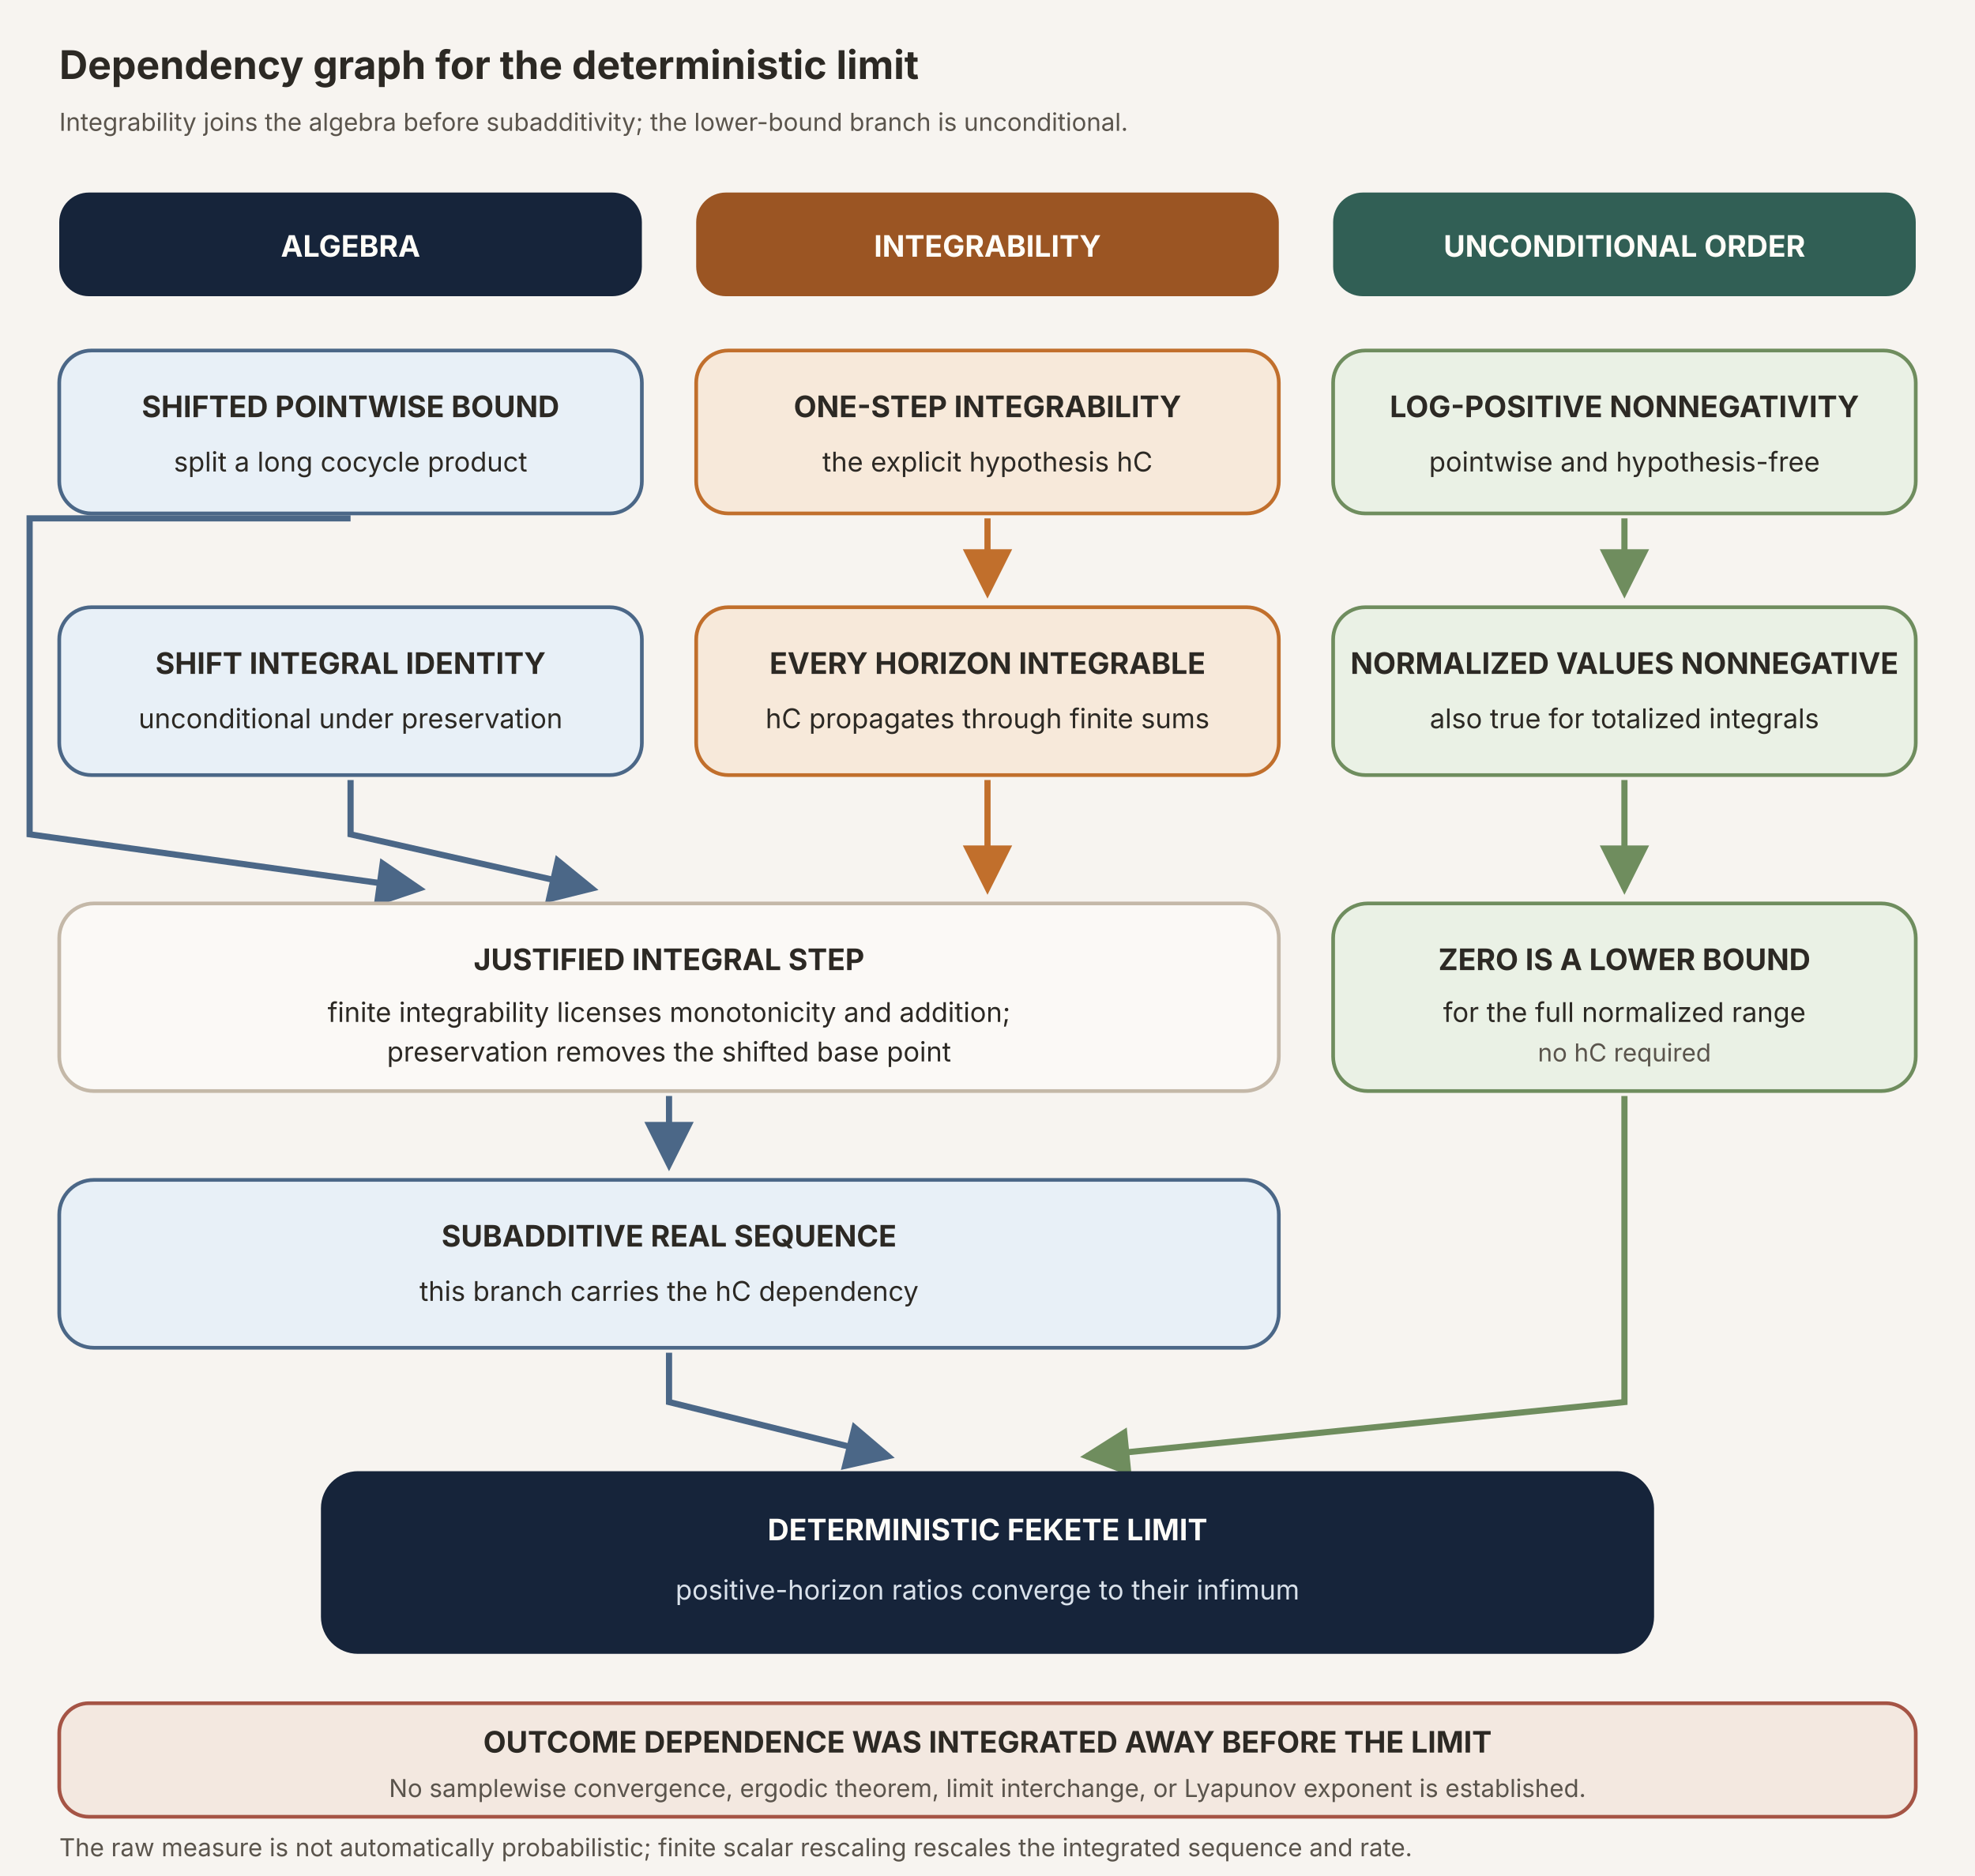
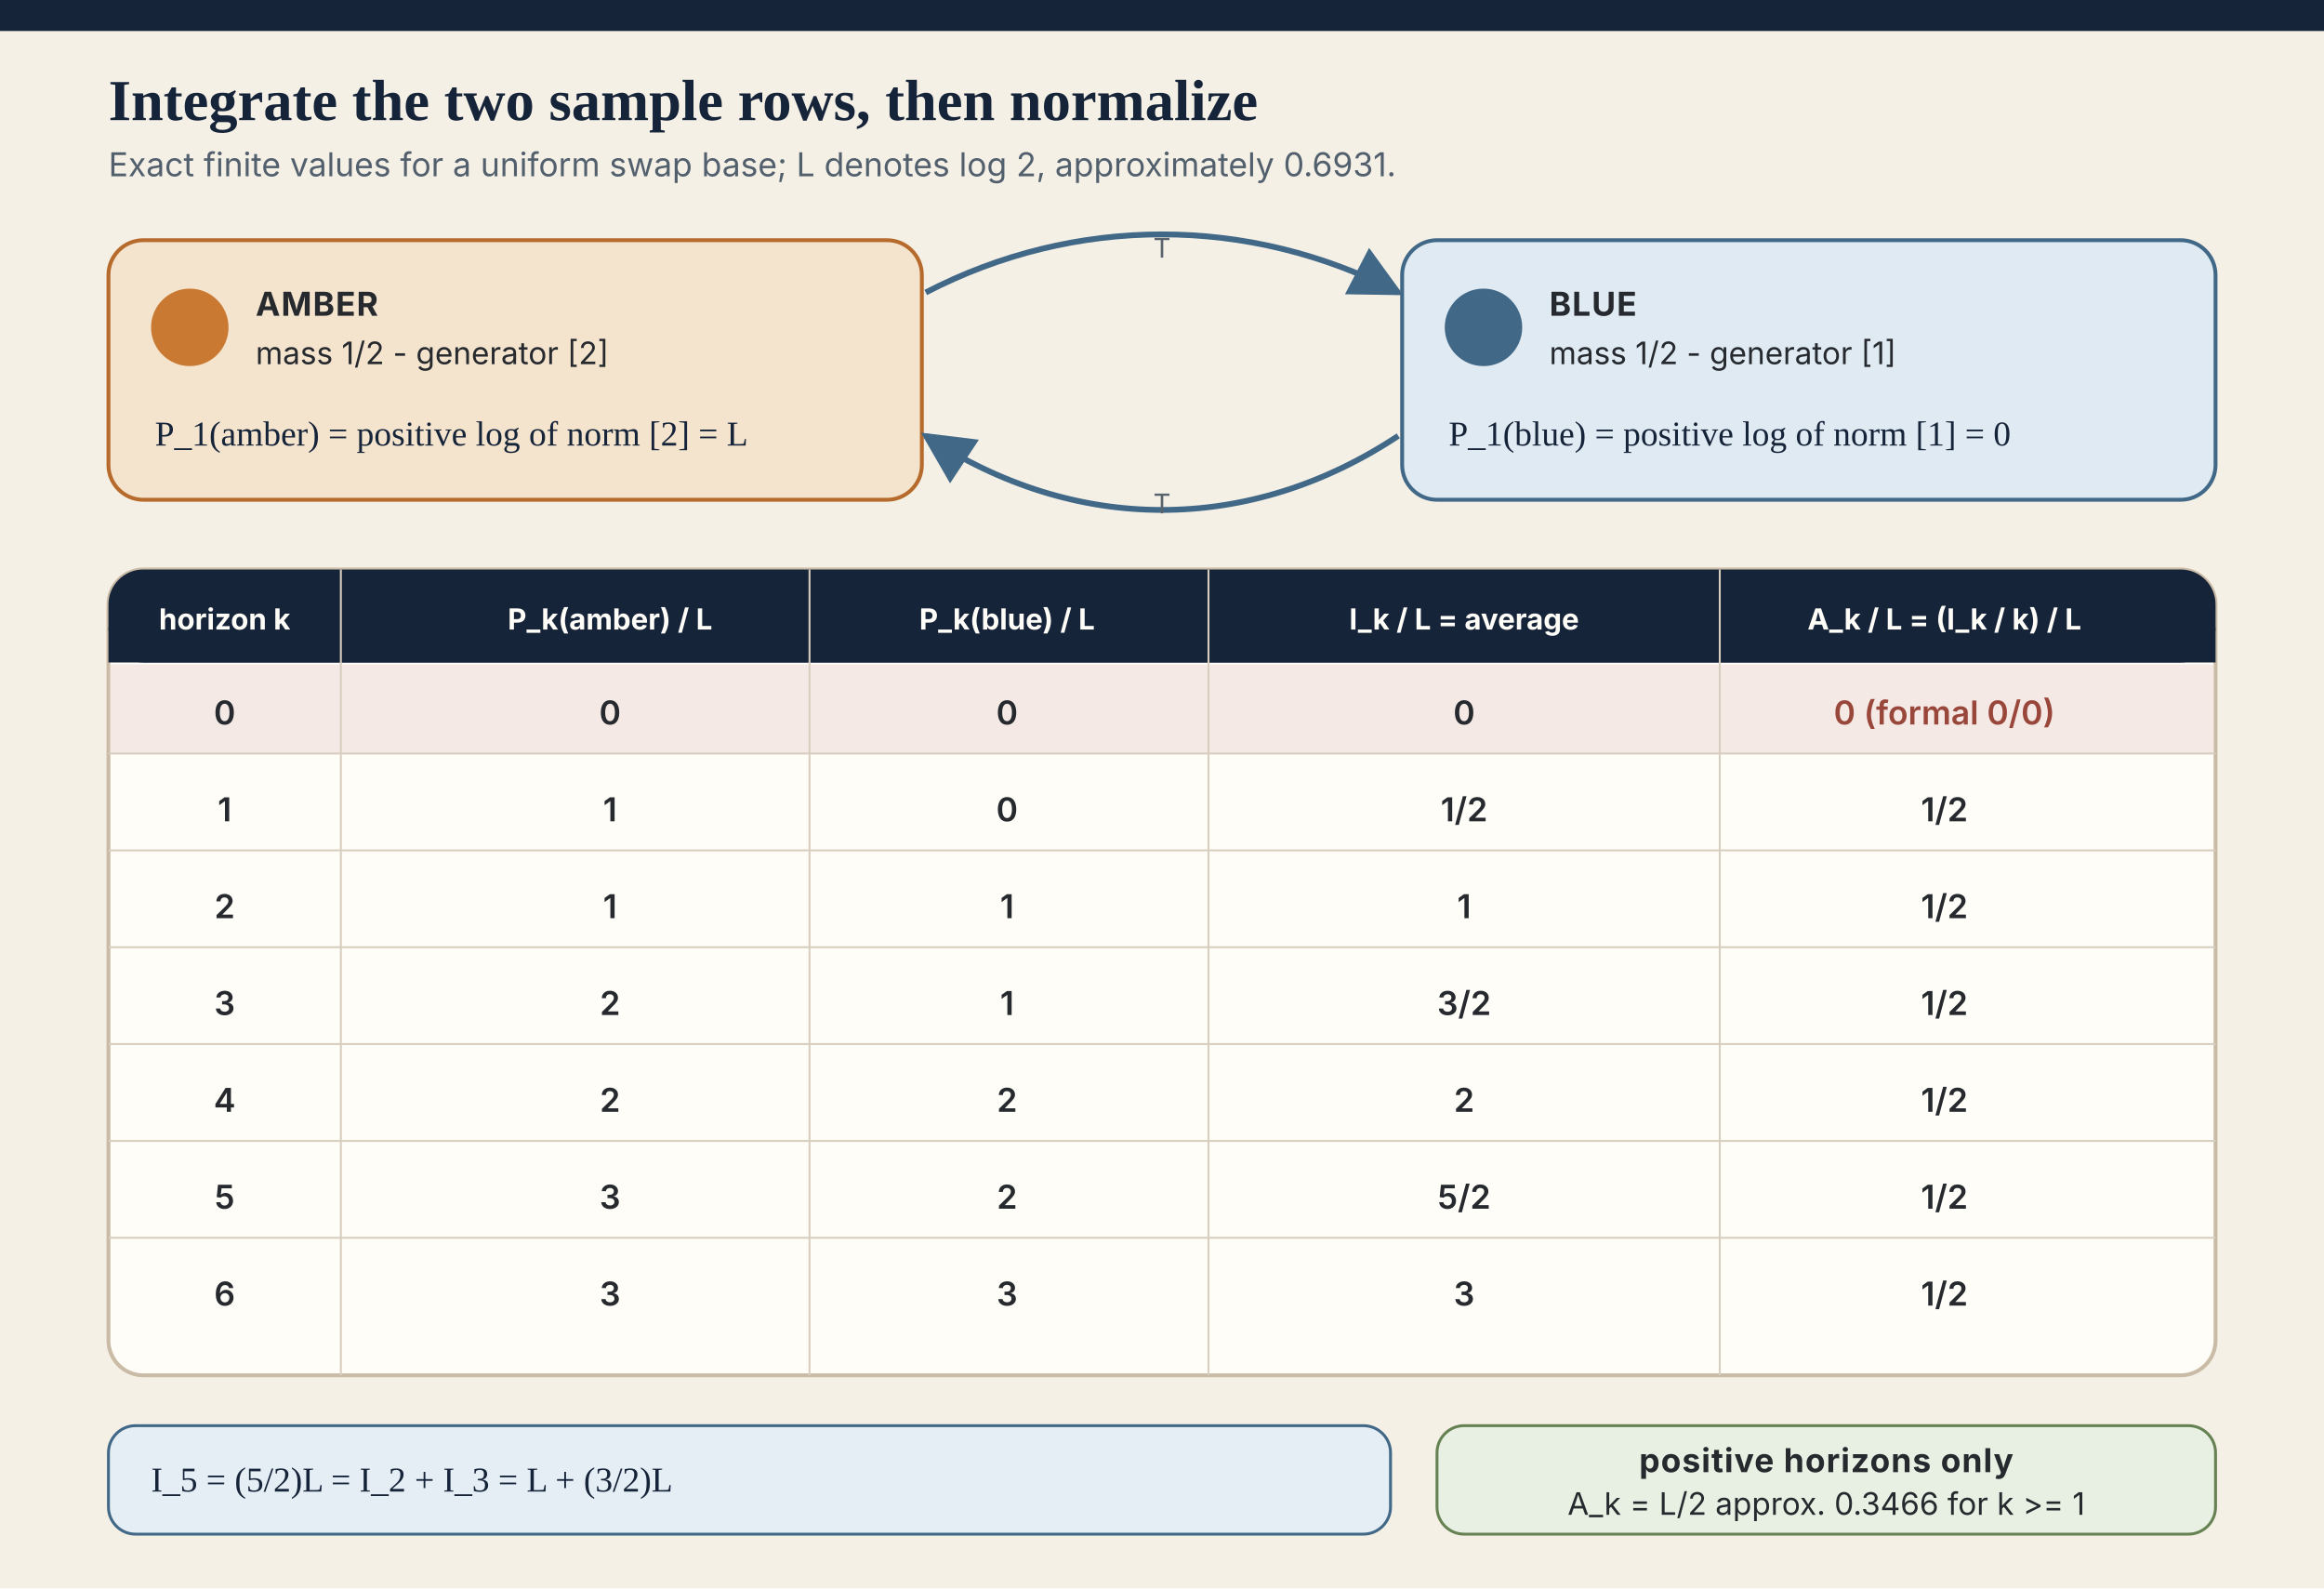
- <svg xmlns="http://www.w3.org/2000/svg" width="800" height="760" viewBox="0 0 800 760" role="img" aria-labelledby="integratedFeketeTitle integratedFeketeDesc">
-   <rect width="800" height="760" fill="#F7F4F0" />
-   <style>
-     .t{font-family:Inter,Arial,Helvetica,sans-serif;fill:#2C2924}
-     .title{font-size:16px;font-weight:700}
-     .h{font-size:12px;font-weight:700}
-     .s{font-size:11px}
-     .m{font-size:10px;fill:#5A544C}
-   </style>
+ <svg xmlns="http://www.w3.org/2000/svg" width="1200" height="820" viewBox="0 0 1200 820" role="img" aria-labelledby="integratedLedgerTitle integratedLedgerDesc">
  <defs>
-     <marker id="integratedFeketeAlgebraArrow" markerWidth="8" markerHeight="8" refX="7" refY="4" orient="auto" markerUnits="strokeWidth">
-       <path d="M0,0 L8,4 L0,8 Z" fill="#4B6787" />
+     <marker id="ledgerArrowBlue" markerWidth="9" markerHeight="9" refX="8" refY="4.5" orient="auto" markerUnits="strokeWidth">
+       <path d="M0,0 L9,4.5 L0,9 Z" fill="#416887" />
    </marker>
-     <marker id="integratedFeketeIntegrabilityArrow" markerWidth="8" markerHeight="8" refX="7" refY="4" orient="auto" markerUnits="strokeWidth">
-       <path d="M0,0 L8,4 L0,8 Z" fill="#C16F2C" />
-     </marker>
-     <marker id="integratedFeketeOrderArrow" markerWidth="8" markerHeight="8" refX="7" refY="4" orient="auto" markerUnits="strokeWidth">
-       <path d="M0,0 L8,4 L0,8 Z" fill="#6F8D5E" />
-     </marker>
+     <style>
+       .sans{font-family:Inter,Arial,Helvetica,sans-serif;fill:#262A2E}
+       .serif{font-family:Georgia,'Times New Roman',serif;fill:#16243A}
+       .title{font-size:30px;font-weight:700}
+       .subtitle{font-size:17px;fill:#52606D}
+       .section{font-size:17px;font-weight:700;letter-spacing:.5px}
+       .body{font-size:16px}
+       .small{font-size:14px;fill:#59636D}
+       .tableHead{font-size:15px;font-weight:700;fill:#FFFDF8}
+       .cell{font-size:17px;font-weight:600}
+       .math{font-family:Georgia,'Times New Roman',serif;font-size:18px}
+     </style>
  </defs>
-   <text x="24" y="32" class="t title">Dependency graph for the deterministic limit</text>
-   <text x="24" y="53" class="t m">Integrability joins the algebra before subadditivity; the lower-bound branch is unconditional.</text>
-   <rect x="24" y="78" width="236" height="42" rx="12" fill="#16243A" />
-   <text x="142" y="104" text-anchor="middle" class="t h" style="fill:#FFFDF8">ALGEBRA</text>
-   <rect x="282" y="78" width="236" height="42" rx="12" fill="#9B5523" />
-   <text x="400" y="104" text-anchor="middle" class="t h" style="fill:#FFFDF8">INTEGRABILITY</text>
-   <rect x="540" y="78" width="236" height="42" rx="12" fill="#315F55" />
-   <text x="658" y="104" text-anchor="middle" class="t h" style="fill:#FFFDF8">UNCONDITIONAL ORDER</text>
-   <rect x="24" y="142" width="236" height="66" rx="13" fill="#E8F0F7" stroke="#4B6787" stroke-width="1.5" />
-   <text x="142" y="169" text-anchor="middle" class="t h">SHIFTED POINTWISE BOUND</text>
-   <text x="142" y="191" text-anchor="middle" class="t s">split a long cocycle product</text>
-   <rect x="282" y="142" width="236" height="66" rx="13" fill="#F7E9DA" stroke="#C16F2C" stroke-width="1.5" />
-   <text x="400" y="169" text-anchor="middle" class="t h">ONE-STEP INTEGRABILITY</text>
-   <text x="400" y="191" text-anchor="middle" class="t s">the explicit hypothesis hC</text>
-   <rect x="540" y="142" width="236" height="66" rx="13" fill="#EAF1E5" stroke="#6F8D5E" stroke-width="1.5" />
-   <text x="658" y="169" text-anchor="middle" class="t h">LOG-POSITIVE NONNEGATIVITY</text>
-   <text x="658" y="191" text-anchor="middle" class="t s">pointwise and hypothesis-free</text>
-   <rect x="24" y="246" width="236" height="68" rx="13" fill="#E8F0F7" stroke="#4B6787" stroke-width="1.5" />
-   <text x="142" y="273" text-anchor="middle" class="t h">SHIFT INTEGRAL IDENTITY</text>
-   <text x="142" y="295" text-anchor="middle" class="t s">unconditional under preservation</text>
-   <path d="M400 210 L400 240" fill="none" stroke="#C16F2C" stroke-width="2.5" marker-end="url(#integratedFeketeIntegrabilityArrow)" />
-   <rect x="282" y="246" width="236" height="68" rx="13" fill="#F7E9DA" stroke="#C16F2C" stroke-width="1.5" />
-   <text x="400" y="273" text-anchor="middle" class="t h">EVERY HORIZON INTEGRABLE</text>
-   <text x="400" y="295" text-anchor="middle" class="t s">hC propagates through finite sums</text>
-   <path d="M658 210 L658 240" fill="none" stroke="#6F8D5E" stroke-width="2.5" marker-end="url(#integratedFeketeOrderArrow)" />
-   <rect x="540" y="246" width="236" height="68" rx="13" fill="#EAF1E5" stroke="#6F8D5E" stroke-width="1.5" />
-   <text x="658" y="273" text-anchor="middle" class="t h">NORMALIZED VALUES NONNEGATIVE</text>
-   <text x="658" y="295" text-anchor="middle" class="t s">also true for totalized integrals</text>
-   <path d="M142 210 L12 210 L12 338 L170 360" fill="none" stroke="#4B6787" stroke-width="2.5" marker-end="url(#integratedFeketeAlgebraArrow)" />
-   <path d="M142 316 L142 338 L240 360" fill="none" stroke="#4B6787" stroke-width="2.5" marker-end="url(#integratedFeketeAlgebraArrow)" />
-   <path d="M400 316 L400 360" fill="none" stroke="#C16F2C" stroke-width="2.5" marker-end="url(#integratedFeketeIntegrabilityArrow)" />
-   <rect x="24" y="366" width="494" height="76" rx="14" fill="#FBF9F6" stroke="#C4B8A8" stroke-width="1.5" />
-   <text x="271" y="393" text-anchor="middle" class="t h">JUSTIFIED INTEGRAL STEP</text>
-   <text x="271" y="414" text-anchor="middle" class="t s">finite integrability licenses monotonicity and addition;</text>
-   <text x="271" y="430" text-anchor="middle" class="t s">preservation removes the shifted base point</text>
-   <path d="M658 316 L658 360" fill="none" stroke="#6F8D5E" stroke-width="2.5" marker-end="url(#integratedFeketeOrderArrow)" />
-   <rect x="540" y="366" width="236" height="76" rx="14" fill="#EAF1E5" stroke="#6F8D5E" stroke-width="1.5" />
-   <text x="658" y="393" text-anchor="middle" class="t h">ZERO IS A LOWER BOUND</text>
-   <text x="658" y="414" text-anchor="middle" class="t s">for the full normalized range</text>
-   <text x="658" y="430" text-anchor="middle" class="t m">no hC required</text>
-   <path d="M271 444 L271 472" fill="none" stroke="#4B6787" stroke-width="2.5" marker-end="url(#integratedFeketeAlgebraArrow)" />
-   <rect x="24" y="478" width="494" height="68" rx="14" fill="#E8F0F7" stroke="#4B6787" stroke-width="1.5" />
-   <text x="271" y="505" text-anchor="middle" class="t h">SUBADDITIVE REAL SEQUENCE</text>
-   <text x="271" y="527" text-anchor="middle" class="t s">this branch carries the hC dependency</text>
-   <path d="M271 548 L271 568 L360 590" fill="none" stroke="#4B6787" stroke-width="2.5" marker-end="url(#integratedFeketeAlgebraArrow)" />
-   <path d="M658 444 L658 568 L440 590" fill="none" stroke="#6F8D5E" stroke-width="2.5" marker-end="url(#integratedFeketeOrderArrow)" />
-   <rect x="130" y="596" width="540" height="74" rx="15" fill="#16243A" />
-   <text x="400" y="624" text-anchor="middle" class="t h" style="fill:#FFFDF8">DETERMINISTIC FEKETE LIMIT</text>
-   <text x="400" y="648" text-anchor="middle" class="t s" style="fill:#D9E1EA">positive-horizon ratios converge to their infimum</text>
-   <rect x="24" y="690" width="752" height="46" rx="12" fill="#F3E8E0" stroke="#A55445" stroke-width="1.5" />
-   <text x="400" y="710" text-anchor="middle" class="t h">OUTCOME DEPENDENCE WAS INTEGRATED AWAY BEFORE THE LIMIT</text>
-   <text x="400" y="728" text-anchor="middle" class="t m">No samplewise convergence, ergodic theorem, limit interchange, or Lyapunov exponent is established.</text>
-   <text x="24" y="752" class="t m">The raw measure is not automatically probabilistic; finite scalar rescaling rescales the integrated sequence and rate.</text>
+   <rect width="1200" height="820" fill="#F5F0E6" />
+   <rect x="0" y="0" width="1200" height="16" fill="#16243A" />
+   <text x="56" y="62" class="serif title">Integrate the two sample rows, then normalize</text>
+   <text x="56" y="91" class="sans subtitle">Exact finite values for a uniform swap base; L denotes log 2, approximately 0.6931.</text>
+   <rect x="56" y="124" width="420" height="134" rx="18" fill="#F4E4CD" stroke="#B66A2C" stroke-width="2" />
+   <circle cx="98" cy="169" r="20" fill="#C97932" />
+   <text x="132" y="163" class="sans section">AMBER</text>
+   <text x="132" y="188" class="sans body">mass 1/2 - generator [2]</text>
+   <text x="80" y="230" class="serif math">P_1(amber) = positive log of norm [2] = L</text>
+   <rect x="724" y="124" width="420" height="134" rx="18" fill="#DFEAF2" stroke="#416887" stroke-width="2" />
+   <circle cx="766" cy="169" r="20" fill="#416887" />
+   <text x="800" y="163" class="sans section">BLUE</text>
+   <text x="800" y="188" class="sans body">mass 1/2 - generator [1]</text>
+   <text x="748" y="230" class="serif math">P_1(blue) = positive log of norm [1] = 0</text>
+   <path d="M478 151 C555 111 645 111 722 151" fill="none" stroke="#416887" stroke-width="3" marker-end="url(#ledgerArrowBlue)" />
+   <path d="M722 225 C645 276 555 276 478 225" fill="none" stroke="#416887" stroke-width="3" marker-end="url(#ledgerArrowBlue)" />
+   <text x="600" y="133" text-anchor="middle" class="sans small">T</text>
+   <text x="600" y="265" text-anchor="middle" class="sans small">T</text>
+   <rect x="56" y="294" width="1088" height="416" rx="18" fill="#FFFDF8" stroke="#C9BBA6" stroke-width="2" />
+   <rect x="56" y="294" width="1088" height="48" rx="18" fill="#16243A" />
+   <rect x="56" y="324" width="1088" height="18" fill="#16243A" />
+   <text x="116" y="325" text-anchor="middle" class="sans tableHead">horizon k</text>
+   <text x="315" y="325" text-anchor="middle" class="sans tableHead">P_k(amber) / L</text>
+   <text x="520" y="325" text-anchor="middle" class="sans tableHead">P_k(blue) / L</text>
+   <text x="756" y="325" text-anchor="middle" class="sans tableHead">I_k / L = average</text>
+   <text x="1004" y="325" text-anchor="middle" class="sans tableHead">A_k / L = (I_k / k) / L</text>
+   <rect x="57" y="343" width="1086" height="46" fill="#F4E9E4" />
+   <g class="sans cell" text-anchor="middle">
+     <text x="116" y="374">0</text>
+     <text x="315" y="374">0</text>
+     <text x="520" y="374">0</text>
+     <text x="756" y="374">0</text>
+     <text x="1004" y="374" fill="#9A473B">0  (formal 0/0)</text>
+     <text x="116" y="424">1</text>
+     <text x="315" y="424">1</text>
+     <text x="520" y="424">0</text>
+     <text x="756" y="424">1/2</text>
+     <text x="1004" y="424">1/2</text>
+     <text x="116" y="474">2</text>
+     <text x="315" y="474">1</text>
+     <text x="520" y="474">1</text>
+     <text x="756" y="474">1</text>
+     <text x="1004" y="474">1/2</text>
+     <text x="116" y="524">3</text>
+     <text x="315" y="524">2</text>
+     <text x="520" y="524">1</text>
+     <text x="756" y="524">3/2</text>
+     <text x="1004" y="524">1/2</text>
+     <text x="116" y="574">4</text>
+     <text x="315" y="574">2</text>
+     <text x="520" y="574">2</text>
+     <text x="756" y="574">2</text>
+     <text x="1004" y="574">1/2</text>
+     <text x="116" y="624">5</text>
+     <text x="315" y="624">3</text>
+     <text x="520" y="624">2</text>
+     <text x="756" y="624">5/2</text>
+     <text x="1004" y="624">1/2</text>
+     <text x="116" y="674">6</text>
+     <text x="315" y="674">3</text>
+     <text x="520" y="674">3</text>
+     <text x="756" y="674">3</text>
+     <text x="1004" y="674">1/2</text>
+   </g>
+   <g stroke="#D8CEC0" stroke-width="1">
+     <path d="M56 389 H1144 M56 439 H1144 M56 489 H1144 M56 539 H1144              M56 589 H1144 M56 639 H1144" />
+     <path d="M176 294 V710 M418 294 V710 M624 294 V710 M888 294 V710" />
+   </g>
+   <rect x="56" y="736" width="662" height="56" rx="14" fill="#E5EEF4" stroke="#416887" stroke-width="1.5" />
+   <text x="78" y="770" class="serif math">I_5 = (5/2)L = I_2 + I_3 = L + (3/2)L</text>
+   <rect x="742" y="736" width="402" height="56" rx="14" fill="#E8F0E3" stroke="#668253" stroke-width="1.5" />
+   <text x="943" y="760" text-anchor="middle" class="sans section">positive horizons only</text>
+   <text x="943" y="782" text-anchor="middle" class="sans body">A_k = L/2 approx. 0.3466 for k &gt;= 1</text>
</svg>
